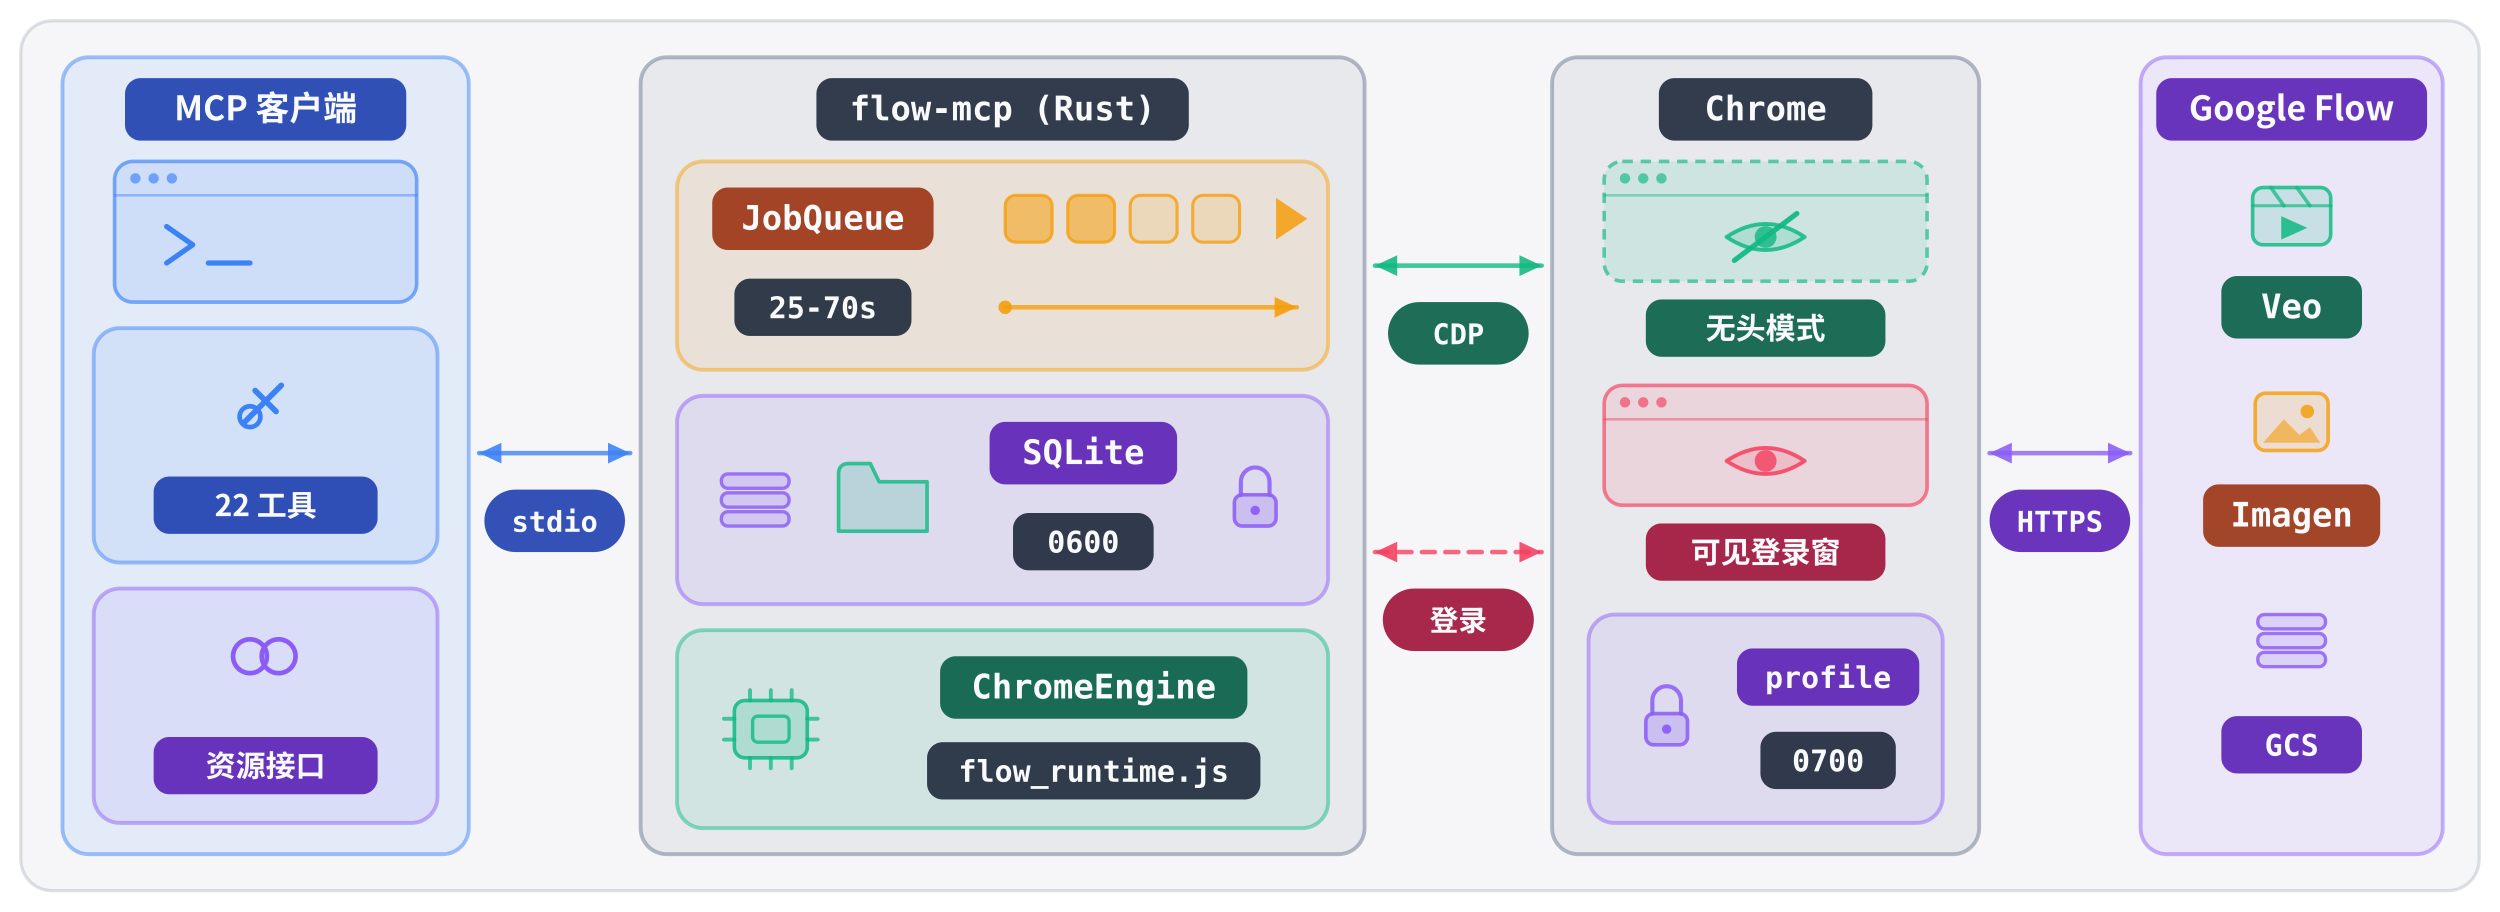
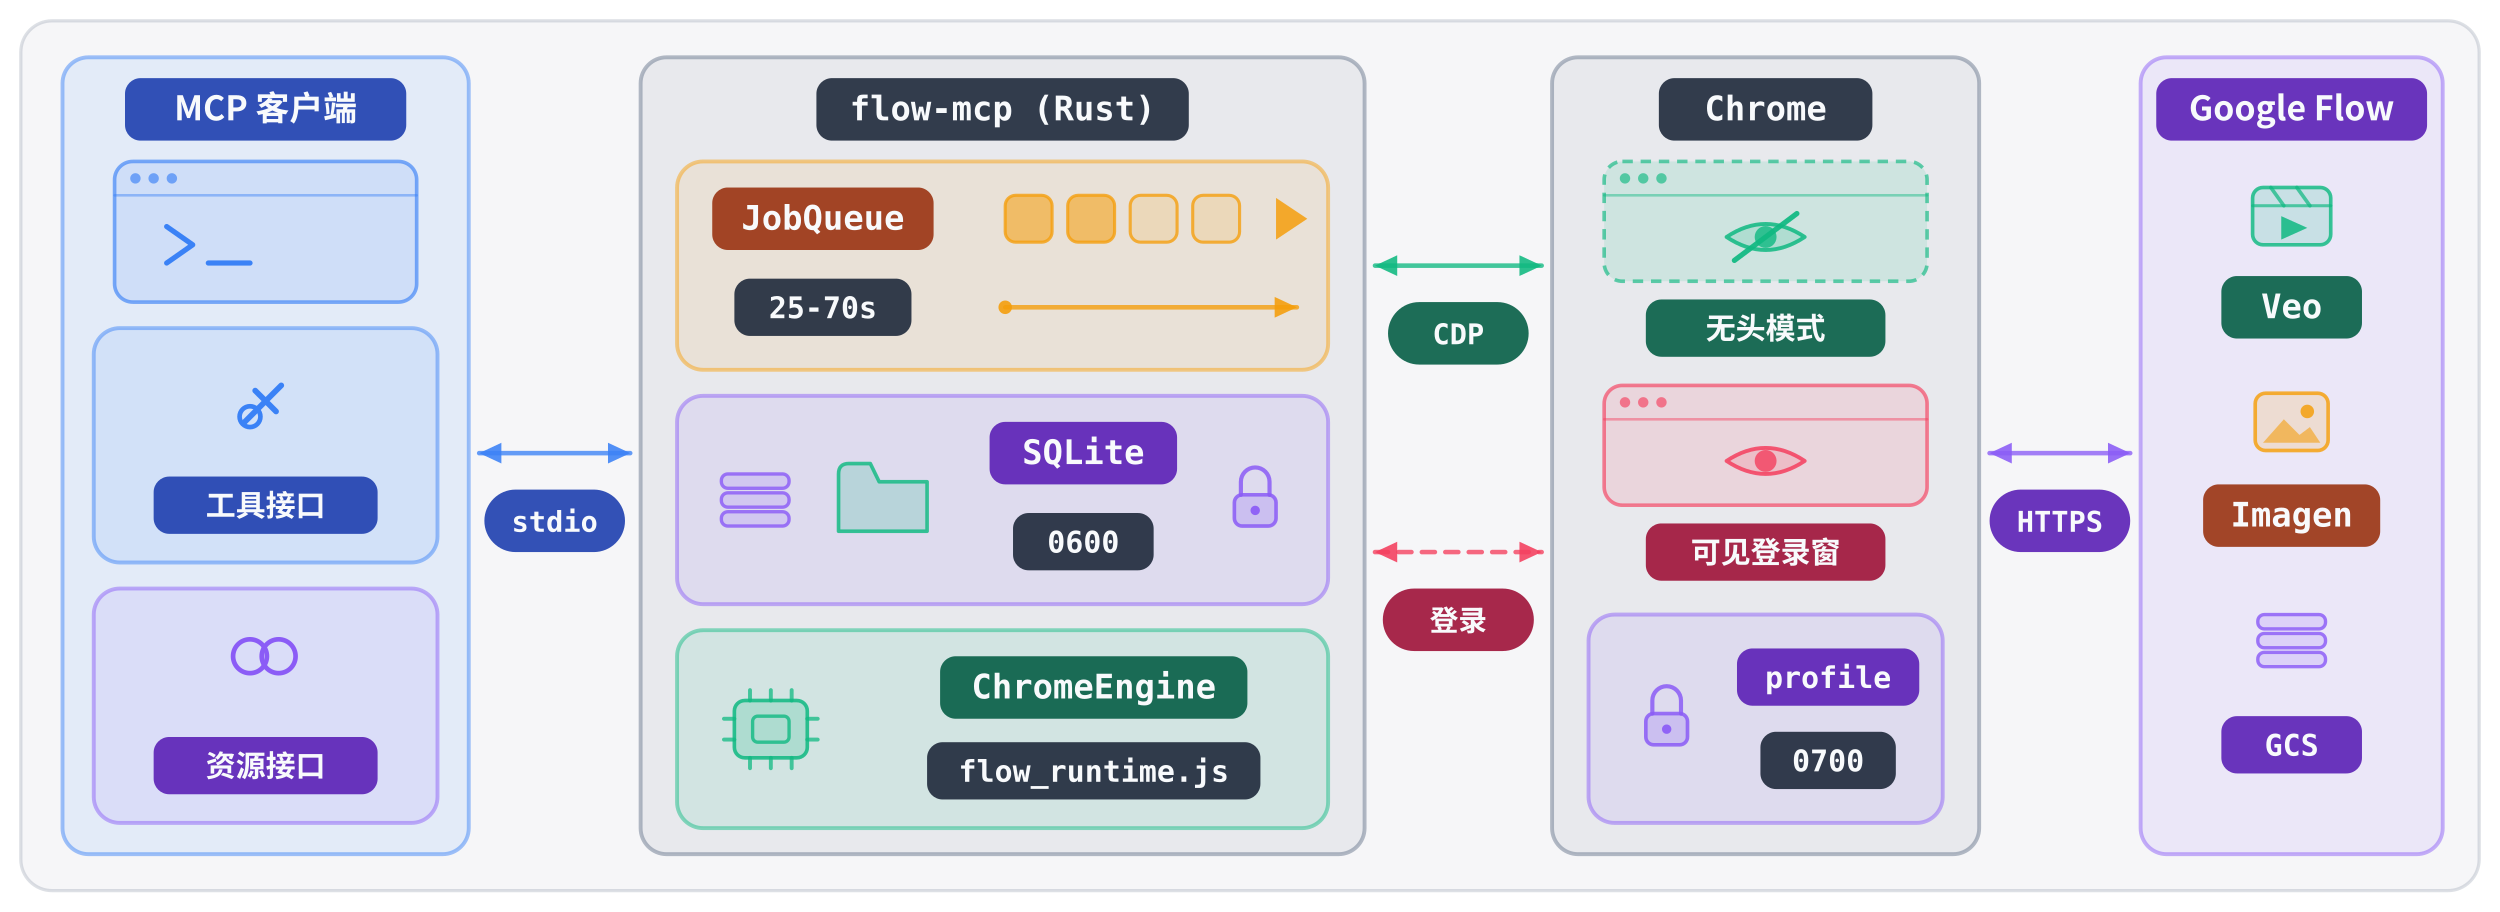
<svg xmlns="http://www.w3.org/2000/svg" viewBox="0 0 960 350" width="100%" role="img" aria-labelledby="svg-title svg-desc">
  <style>
    path, line, polyline, polygon { stroke-linecap: round; stroke-linejoin: round; }
    text { font-family: system-ui, -apple-system, 'Segoe UI', 'PingFang SC', 'Hiragino Sans', 'Noto Sans CJK SC', 'Noto Sans JP', sans-serif; }
    .mono { font-family: ui-monospace, 'SFMono-Regular', Menlo, Consolas, monospace; }
    .h1 { font-size: 13px; font-weight: 700; fill: #f8fafc; }
    .lbl { font-size: 11.5px; font-weight: 600; fill: #f8fafc; }
    .badge { font-size: 11.5px; font-weight: 600; fill: #f8fafc; }
    .pill { font-size: 11px; font-weight: 700; fill: #f8fafc; }
  </style>
  <defs>
    <marker id="arrow-blue" viewBox="0 0 10 10" refX="8.5" refY="5" markerWidth="6.5" markerHeight="6.5" orient="auto-start-reverse">
      <path d="M 1 1.5 L 8.5 5 L 1 8.5 z" fill="#3b82f6" fill-opacity="0.88" />
    </marker>
    <marker id="arrow-teal" viewBox="0 0 10 10" refX="8.5" refY="5" markerWidth="6.5" markerHeight="6.5" orient="auto-start-reverse">
      <path d="M 1 1.5 L 8.5 5 L 1 8.5 z" fill="#10b981" fill-opacity="0.88" />
    </marker>
    <marker id="arrow-amber" viewBox="0 0 10 10" refX="8.5" refY="5" markerWidth="6.5" markerHeight="6.5" orient="auto-start-reverse">
      <path d="M 1 1.5 L 8.5 5 L 1 8.5 z" fill="#f59e0b" fill-opacity="0.88" />
    </marker>
    <marker id="arrow-purple" viewBox="0 0 10 10" refX="8.5" refY="5" markerWidth="6.5" markerHeight="6.5" orient="auto-start-reverse">
      <path d="M 1 1.5 L 8.5 5 L 1 8.5 z" fill="#8b5cf6" fill-opacity="0.88" />
    </marker>
    <marker id="arrow-rose" viewBox="0 0 10 10" refX="8.5" refY="5" markerWidth="6.5" markerHeight="6.5" orient="auto-start-reverse">
      <path d="M 1 1.5 L 8.5 5 L 1 8.5 z" fill="#f43f5e" fill-opacity="0.88" />
    </marker>
    <marker id="arrow-slate" viewBox="0 0 10 10" refX="8.5" refY="5" markerWidth="6.5" markerHeight="6.5" orient="auto-start-reverse">
      <path d="M 1 1.5 L 8.5 5 L 1 8.5 z" fill="#64748b" fill-opacity="0.88" />
    </marker>
  </defs>
  <rect x="8" y="8" width="944" height="334" rx="12" fill="#64748b" fill-opacity="0.06" stroke="#64748b" stroke-opacity="0.22" stroke-width="1.25" />
  <rect x="24" y="22" width="156" height="306" rx="10" fill="#3b82f6" fill-opacity="0.1" stroke="#3b82f6" stroke-opacity="0.48" stroke-width="1.5" />
  <rect data-capsule="1" x="48.0" y="30.0" width="108" height="24.0" rx="6.0" fill="#1e40af" fill-opacity="0.90" stroke="none" />
  <text x="102.0" y="46.2" text-anchor="middle" class="h1" fill="#f8fafc">MCP 客户端</text>
  <rect x="44" y="62" width="116" height="54" rx="7" fill="#3b82f6" fill-opacity="0.12" stroke="#3b82f6" stroke-opacity="0.65" stroke-width="1.4" />
  <line x1="44" y1="75" x2="160" y2="75" stroke="#3b82f6" stroke-opacity="0.45" stroke-width="1" />
  <circle cx="52" cy="68.5" r="2" fill="#3b82f6" fill-opacity="0.65" />
  <circle cx="59" cy="68.5" r="2" fill="#3b82f6" fill-opacity="0.65" />
  <circle cx="66" cy="68.5" r="2" fill="#3b82f6" fill-opacity="0.65" />
  <path d="M 64 87 L 74 94 L 64 101 M 80 101 L 96 101" fill="none" stroke="#3b82f6" stroke-width="2" />
  <rect x="36" y="126" width="132" height="90" rx="10" fill="#3b82f6" fill-opacity="0.1" stroke="#3b82f6" stroke-opacity="0.48" stroke-width="1.5" />
  <path d="M 94 162 L 108 148 M 98 150 L 106 158" fill="none" stroke="#3b82f6" stroke-width="2.2" />
  <circle cx="96" cy="160" r="4" fill="none" stroke="#3b82f6" stroke-width="1.8" />
  <rect data-capsule="1" x="59.0" y="183.0" width="86" height="22.0" rx="6.0" fill="#1e40af" fill-opacity="0.90" stroke="none" />
-   <text x="102.0" y="198.2" text-anchor="middle" class="lbl" fill="#f8fafc">22 工具</text>
+   <text x="102.0" y="198.2" text-anchor="middle" class="lbl" fill="#f8fafc">工具接口</text>
  <rect x="36" y="226" width="132" height="90" rx="10" fill="#8b5cf6" fill-opacity="0.1" stroke="#8b5cf6" stroke-opacity="0.48" stroke-width="1.5" />
  <circle cx="96" cy="252" r="6.5" fill="none" stroke="#8b5cf6" stroke-width="1.8" />
  <circle cx="107" cy="252" r="6.5" fill="none" stroke="#8b5cf6" stroke-width="1.8" />
  <rect data-capsule="1" x="59.0" y="283.0" width="86" height="22.0" rx="6.0" fill="#5b21b6" fill-opacity="0.90" stroke="none" />
  <text x="102.0" y="298.2" text-anchor="middle" class="lbl" fill="#f8fafc">资源接口</text>
  <path d="M 184 174 L 242 174" fill="none" stroke="#3b82f6" stroke-opacity="0.78" stroke-width="1.75" marker-end="url(#arrow-blue)" marker-start="url(#arrow-blue)" />
  <rect data-capsule="1" x="186.0" y="188.0" width="54" height="24.0" rx="12.0" fill="#1e40af" fill-opacity="0.90" stroke="none" />
  <text x="213.0" y="204.2" text-anchor="middle" class="pill mono" fill="#f8fafc">stdio</text>
  <rect x="246" y="22" width="278" height="306" rx="10" fill="#64748b" fill-opacity="0.1" stroke="#64748b" stroke-opacity="0.48" stroke-width="1.5" />
  <rect data-capsule="1" x="313.5" y="30.0" width="143" height="24.0" rx="6.0" fill="#1e293b" fill-opacity="0.90" stroke="none" />
  <text x="385.0" y="46.2" text-anchor="middle" class="h1 mono" fill="#f8fafc">flow-mcp (Rust)</text>
  <rect x="260" y="62" width="250" height="80" rx="10" fill="#f59e0b" fill-opacity="0.1" stroke="#f59e0b" stroke-opacity="0.48" stroke-width="1.5" />
  <rect data-capsule="1" x="273.5" y="72.0" width="85" height="24.0" rx="6.0" fill="#9a3412" fill-opacity="0.90" stroke="none" />
  <text x="316.0" y="88.2" text-anchor="middle" class="h1 mono" fill="#f8fafc">JobQueue</text>
  <rect data-capsule="1" x="282.0" y="107.0" width="68" height="22.0" rx="6.0" fill="#1e293b" fill-opacity="0.90" stroke="none" />
  <text x="316.0" y="122.2" text-anchor="middle" class="badge mono" fill="#f8fafc">25-70s</text>
  <rect x="386" y="75" width="18" height="18" rx="4" fill="#f59e0b" fill-opacity="0.55" stroke="#f59e0b" stroke-opacity="0.78" stroke-width="1.2" />
  <rect x="410" y="75" width="18" height="18" rx="4" fill="#f59e0b" fill-opacity="0.55" stroke="#f59e0b" stroke-opacity="0.78" stroke-width="1.2" />
  <rect x="434" y="75" width="18" height="18" rx="4" fill="#f59e0b" fill-opacity="0.14" stroke="#f59e0b" stroke-opacity="0.78" stroke-width="1.2" />
  <rect x="458" y="75" width="18" height="18" rx="4" fill="#f59e0b" fill-opacity="0.14" stroke="#f59e0b" stroke-opacity="0.78" stroke-width="1.2" />
  <polygon points="490,76 502,84 490,92" fill="#f59e0b" fill-opacity="0.84" />
  <path d="M 386 118 L 498 118" fill="none" stroke="#f59e0b" stroke-opacity="0.78" stroke-width="1.75" marker-end="url(#arrow-amber)" />
  <circle data-anchor="1" cx="386" cy="118" r="2.6" fill="#f59e0b" fill-opacity="0.88" />
  <rect x="260" y="152" width="250" height="80" rx="10" fill="#8b5cf6" fill-opacity="0.1" stroke="#8b5cf6" stroke-opacity="0.48" stroke-width="1.5" />
  <rect x="277" y="182" width="26" height="5.5" rx="2.5" fill="#8b5cf6" fill-opacity="0.16" stroke="#8b5cf6" stroke-opacity="0.82" stroke-width="1.3" />
  <rect x="277" y="189.25" width="26" height="5.5" rx="2.5" fill="#8b5cf6" fill-opacity="0.16" stroke="#8b5cf6" stroke-opacity="0.82" stroke-width="1.3" />
  <rect x="277" y="196.5" width="26" height="5.5" rx="2.5" fill="#8b5cf6" fill-opacity="0.16" stroke="#8b5cf6" stroke-opacity="0.82" stroke-width="1.3" />
  <path d="M 322 182 L 322 204 L 356 204 L 356 185 L 337.6 185 L 334.2 178 L 326 178 Q 322 178 322 182 Z" fill="#10b981" fill-opacity="0.18" stroke="#10b981" stroke-opacity="0.82" stroke-width="1.4" />
  <rect data-capsule="1" x="380.0" y="162.0" width="72" height="24.0" rx="6.0" fill="#5b21b6" fill-opacity="0.90" stroke="none" />
  <text x="416.0" y="178.2" text-anchor="middle" class="h1 mono" fill="#f8fafc">SQLite</text>
  <rect data-capsule="1" x="389.0" y="197.0" width="54" height="22.0" rx="6.0" fill="#1e293b" fill-opacity="0.90" stroke="none" />
  <text x="416.0" y="212.2" text-anchor="middle" class="badge mono" fill="#f8fafc">0600</text>
  <path d="M 476.5 190 L 476.5 185 A 5.5 5.5 0 0 1 487.5 185 L 487.5 190" fill="none" stroke="#8b5cf6" stroke-opacity="0.85" stroke-width="1.6" />
  <rect x="474" y="190" width="16" height="12" rx="3" fill="#8b5cf6" fill-opacity="0.22" stroke="#8b5cf6" stroke-opacity="0.85" stroke-width="1.4" />
  <circle cx="482" cy="196" r="1.8" fill="#8b5cf6" fill-opacity="0.92" />
  <rect x="260" y="242" width="250" height="76" rx="10" fill="#10b981" fill-opacity="0.1" stroke="#10b981" stroke-opacity="0.48" stroke-width="1.5" />
  <rect x="282" y="269" width="28" height="22" rx="4" fill="#10b981" fill-opacity="0.18" stroke="#10b981" stroke-opacity="0.85" stroke-width="1.4" />
  <rect x="289" y="275" width="14" height="10" rx="2" fill="none" stroke="#10b981" stroke-opacity="0.80" stroke-width="1.3" />
  <line x1="288" y1="265" x2="288" y2="269" stroke="#10b981" stroke-opacity="0.75" stroke-width="1.5" />
  <line x1="288" y1="291" x2="288" y2="295" stroke="#10b981" stroke-opacity="0.75" stroke-width="1.5" />
  <line x1="296" y1="265" x2="296" y2="269" stroke="#10b981" stroke-opacity="0.75" stroke-width="1.5" />
  <line x1="296" y1="291" x2="296" y2="295" stroke="#10b981" stroke-opacity="0.75" stroke-width="1.5" />
  <line x1="304" y1="265" x2="304" y2="269" stroke="#10b981" stroke-opacity="0.75" stroke-width="1.5" />
  <line x1="304" y1="291" x2="304" y2="295" stroke="#10b981" stroke-opacity="0.75" stroke-width="1.5" />
  <line x1="278" y1="276" x2="282" y2="276" stroke="#10b981" stroke-opacity="0.75" stroke-width="1.5" />
  <line x1="310" y1="276" x2="314" y2="276" stroke="#10b981" stroke-opacity="0.75" stroke-width="1.5" />
  <line x1="278" y1="284" x2="282" y2="284" stroke="#10b981" stroke-opacity="0.75" stroke-width="1.5" />
  <line x1="310" y1="284" x2="314" y2="284" stroke="#10b981" stroke-opacity="0.75" stroke-width="1.5" />
  <rect data-capsule="1" x="361.0" y="252.0" width="118" height="24.0" rx="6.0" fill="#065f46" fill-opacity="0.90" stroke="none" />
  <text x="420.0" y="268.2" text-anchor="middle" class="h1 mono" fill="#f8fafc">ChromeEngine</text>
  <rect data-capsule="1" x="356.0" y="285.0" width="128" height="22.0" rx="6.0" fill="#1e293b" fill-opacity="0.90" stroke="none" />
  <text x="420.0" y="300.2" text-anchor="middle" class="badge mono" fill="#f8fafc">flow_runtime.js</text>
  <path d="M 528 102 L 592 102" fill="none" stroke="#10b981" stroke-opacity="0.78" stroke-width="1.75" marker-end="url(#arrow-teal)" marker-start="url(#arrow-teal)" />
  <rect data-capsule="1" x="533.0" y="116.0" width="54" height="24.0" rx="12.0" fill="#065f46" fill-opacity="0.90" stroke="none" />
  <text x="560.0" y="132.2" text-anchor="middle" class="pill mono" fill="#f8fafc">CDP</text>
  <path d="M 528 212 L 592 212" fill="none" stroke="#f43f5e" stroke-opacity="0.78" stroke-width="1.75" marker-end="url(#arrow-rose)" marker-start="url(#arrow-rose)" stroke-dasharray="5 4" />
  <rect data-capsule="1" x="531.0" y="226.0" width="58" height="24.0" rx="12.0" fill="#9f1239" fill-opacity="0.90" stroke="none" />
  <text x="560.0" y="242.2" text-anchor="middle" class="pill" fill="#f8fafc">登录</text>
  <rect x="596" y="22" width="164" height="306" rx="10" fill="#64748b" fill-opacity="0.1" stroke="#64748b" stroke-opacity="0.48" stroke-width="1.5" />
  <rect data-capsule="1" x="637.0" y="30.0" width="82" height="24.0" rx="6.0" fill="#1e293b" fill-opacity="0.90" stroke="none" />
  <text x="678.0" y="46.2" text-anchor="middle" class="h1 mono" fill="#f8fafc">Chrome</text>
  <rect x="616" y="62" width="124" height="46" rx="7" fill="#10b981" fill-opacity="0.12" stroke="#10b981" stroke-opacity="0.65" stroke-width="1.4" stroke-dasharray="4 3" />
  <line x1="616" y1="75" x2="740" y2="75" stroke="#10b981" stroke-opacity="0.45" stroke-width="1" />
  <circle cx="624" cy="68.5" r="2" fill="#10b981" fill-opacity="0.65" />
  <circle cx="631" cy="68.5" r="2" fill="#10b981" fill-opacity="0.65" />
  <circle cx="638" cy="68.5" r="2" fill="#10b981" fill-opacity="0.65" />
  <path d="M 663 91 Q 678 81 693 91 Q 678 101 663 91 Z" fill="#10b981" fill-opacity="0.16" stroke="#10b981" stroke-opacity="0.85" stroke-width="1.5" />
  <circle cx="678" cy="91" r="4.2" fill="#10b981" fill-opacity="0.80" />
  <line x1="666" y1="100" x2="690" y2="82" stroke="#10b981" stroke-opacity="0.92" stroke-width="2" />
  <rect data-capsule="1" x="632.0" y="115.0" width="92" height="22.0" rx="6.0" fill="#065f46" fill-opacity="0.90" stroke="none" />
  <text x="678.0" y="130.2" text-anchor="middle" class="lbl" fill="#f8fafc">无头模式</text>
  <rect x="616" y="148" width="124" height="46" rx="7" fill="#f43f5e" fill-opacity="0.12" stroke="#f43f5e" stroke-opacity="0.65" stroke-width="1.4" />
  <line x1="616" y1="161" x2="740" y2="161" stroke="#f43f5e" stroke-opacity="0.45" stroke-width="1" />
  <circle cx="624" cy="154.5" r="2" fill="#f43f5e" fill-opacity="0.65" />
  <circle cx="631" cy="154.5" r="2" fill="#f43f5e" fill-opacity="0.65" />
  <circle cx="638" cy="154.5" r="2" fill="#f43f5e" fill-opacity="0.65" />
  <path d="M 663 177 Q 678 167 693 177 Q 678 187 663 177 Z" fill="#f43f5e" fill-opacity="0.16" stroke="#f43f5e" stroke-opacity="0.85" stroke-width="1.5" />
  <circle cx="678" cy="177" r="4.2" fill="#f43f5e" fill-opacity="0.80" />
  <rect data-capsule="1" x="632.0" y="201.0" width="92" height="22.0" rx="6.0" fill="#9f1239" fill-opacity="0.90" stroke="none" />
  <text x="678.0" y="216.2" text-anchor="middle" class="lbl" fill="#f8fafc">可见登录窗</text>
  <rect x="610" y="236" width="136" height="80" rx="10" fill="#8b5cf6" fill-opacity="0.1" stroke="#8b5cf6" stroke-opacity="0.48" stroke-width="1.5" />
  <path d="M 634.5 274 L 634.5 269 A 5.5 5.5 0 0 1 645.5 269 L 645.5 274" fill="none" stroke="#8b5cf6" stroke-opacity="0.85" stroke-width="1.6" />
  <rect x="632" y="274" width="16" height="12" rx="3" fill="#8b5cf6" fill-opacity="0.22" stroke="#8b5cf6" stroke-opacity="0.85" stroke-width="1.4" />
  <circle cx="640" cy="280" r="1.8" fill="#8b5cf6" fill-opacity="0.92" />
  <rect data-capsule="1" x="667.0" y="249.0" width="70" height="22.0" rx="6.0" fill="#5b21b6" fill-opacity="0.90" stroke="none" />
  <text x="702.0" y="264.2" text-anchor="middle" class="badge mono" fill="#f8fafc">profile</text>
  <rect data-capsule="1" x="676.0" y="281.0" width="52" height="22.0" rx="6.0" fill="#1e293b" fill-opacity="0.90" stroke="none" />
  <text x="702.0" y="296.2" text-anchor="middle" class="badge mono" fill="#f8fafc">0700</text>
  <path d="M 764 174 L 818 174" fill="none" stroke="#8b5cf6" stroke-opacity="0.78" stroke-width="1.75" marker-end="url(#arrow-purple)" marker-start="url(#arrow-purple)" />
  <rect data-capsule="1" x="764.0" y="188.0" width="54" height="24.0" rx="12.0" fill="#5b21b6" fill-opacity="0.90" stroke="none" />
  <text x="791.0" y="204.2" text-anchor="middle" class="pill mono" fill="#f8fafc">HTTPS</text>
  <rect x="822" y="22" width="116" height="306" rx="10" fill="#8b5cf6" fill-opacity="0.1" stroke="#8b5cf6" stroke-opacity="0.48" stroke-width="1.5" />
  <rect data-capsule="1" x="828.0" y="30.0" width="104" height="24.0" rx="6.0" fill="#5b21b6" fill-opacity="0.90" stroke="none" />
  <text x="880.0" y="46.2" text-anchor="middle" class="h1" fill="#f8fafc">Google Flow</text>
  <rect x="865" y="72" width="30" height="22" rx="4" fill="#10b981" fill-opacity="0.16" stroke="#10b981" stroke-opacity="0.82" stroke-width="1.4" />
  <line x1="865" y1="79" x2="895" y2="79" stroke="#10b981" stroke-opacity="0.68" stroke-width="1.2" />
  <line x1="872" y1="72" x2="877" y2="79" stroke="#10b981" stroke-opacity="0.72" stroke-width="1.4" />
  <line x1="882" y1="72" x2="887" y2="79" stroke="#10b981" stroke-opacity="0.72" stroke-width="1.4" />
  <polygon points="876,83 886,87.5 876,92" fill="#10b981" fill-opacity="0.85" />
  <rect data-capsule="1" x="853.0" y="106.0" width="54" height="24.0" rx="6.0" fill="#065f46" fill-opacity="0.90" stroke="none" />
  <text x="880.0" y="122.2" text-anchor="middle" class="h1 mono" fill="#f8fafc">Veo</text>
  <rect x="866" y="151" width="28" height="22" rx="4" fill="#f59e0b" fill-opacity="0.16" stroke="#f59e0b" stroke-opacity="0.82" stroke-width="1.4" />
  <circle cx="886" cy="158" r="2.6" fill="#f59e0b" fill-opacity="0.84" />
  <polygon points="869,170 877,161 883,167 887,164 891,170" fill="#f59e0b" fill-opacity="0.58" />
  <rect data-capsule="1" x="846.0" y="186.0" width="68" height="24.0" rx="6.0" fill="#9a3412" fill-opacity="0.90" stroke="none" />
  <text x="880.0" y="202.2" text-anchor="middle" class="h1 mono" fill="#f8fafc">Imagen</text>
  <rect x="867" y="236" width="26" height="5.5" rx="2.5" fill="#8b5cf6" fill-opacity="0.16" stroke="#8b5cf6" stroke-opacity="0.82" stroke-width="1.3" />
  <rect x="867" y="243.25" width="26" height="5.5" rx="2.5" fill="#8b5cf6" fill-opacity="0.16" stroke="#8b5cf6" stroke-opacity="0.82" stroke-width="1.3" />
  <rect x="867" y="250.5" width="26" height="5.5" rx="2.5" fill="#8b5cf6" fill-opacity="0.16" stroke="#8b5cf6" stroke-opacity="0.82" stroke-width="1.3" />
  <rect data-capsule="1" x="853.0" y="275.0" width="54" height="22.0" rx="6.0" fill="#5b21b6" fill-opacity="0.90" stroke="none" />
  <text x="880.0" y="290.2" text-anchor="middle" class="badge mono" fill="#f8fafc">GCS</text>
</svg>
